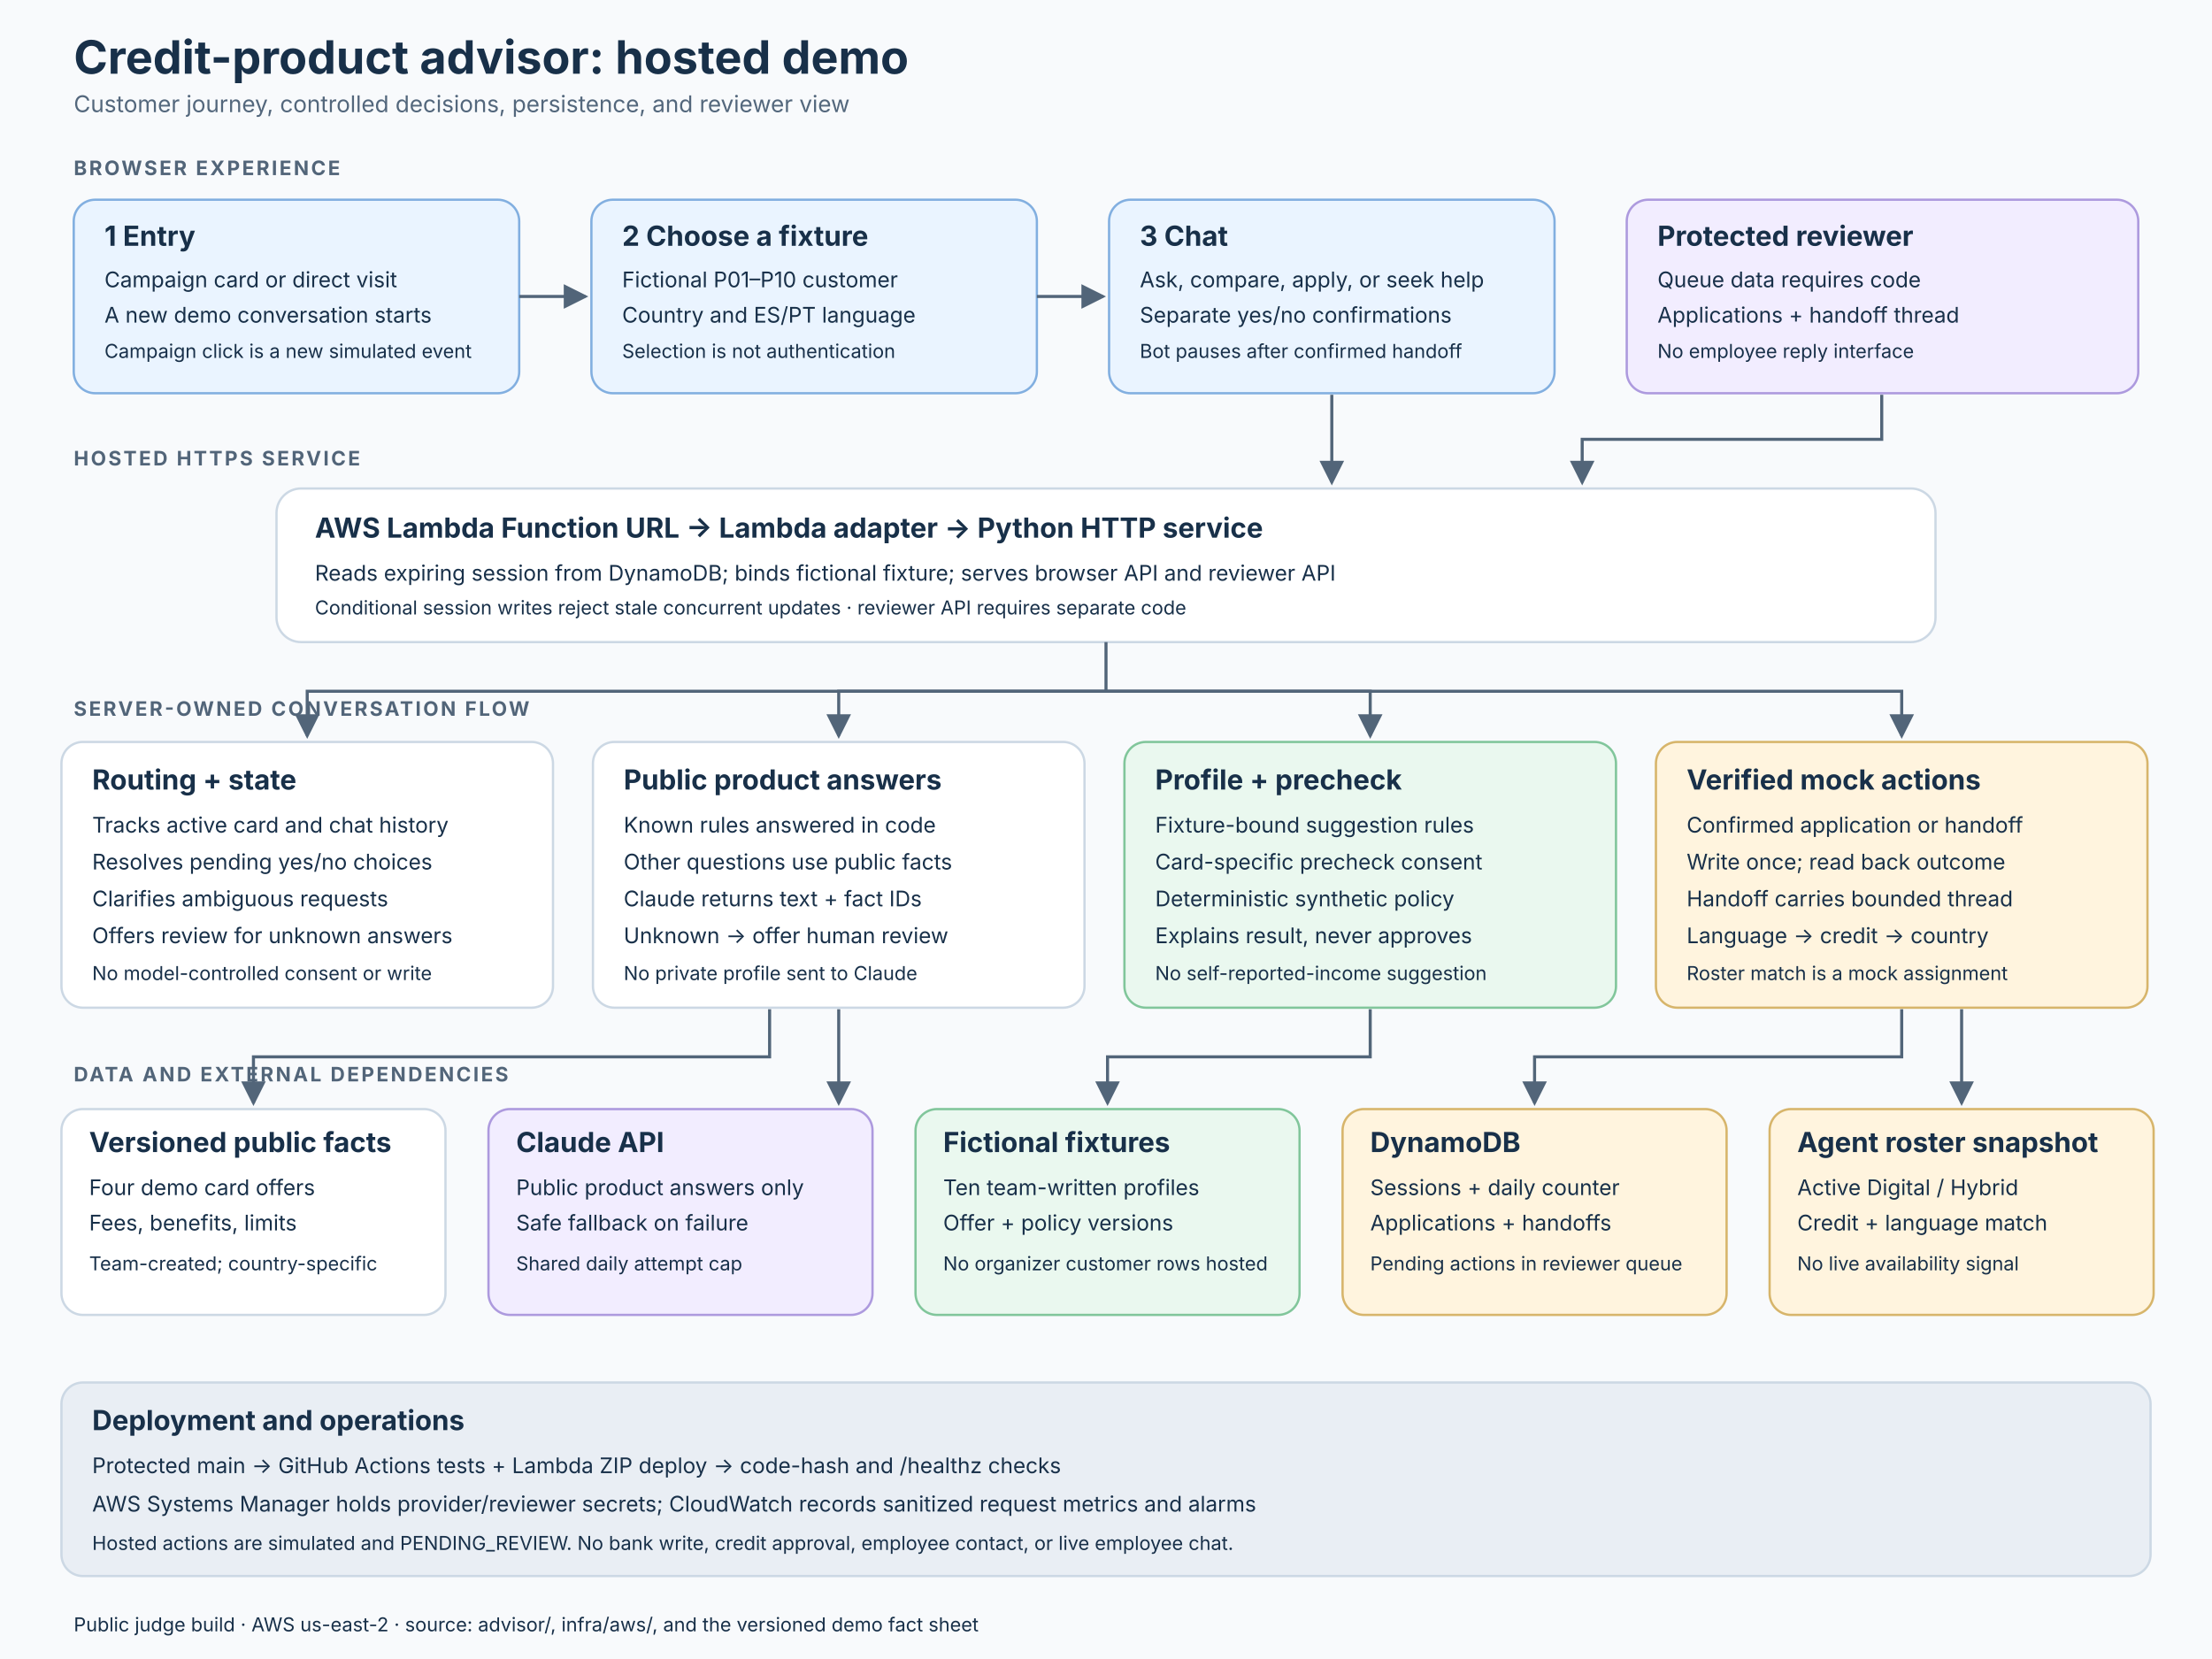
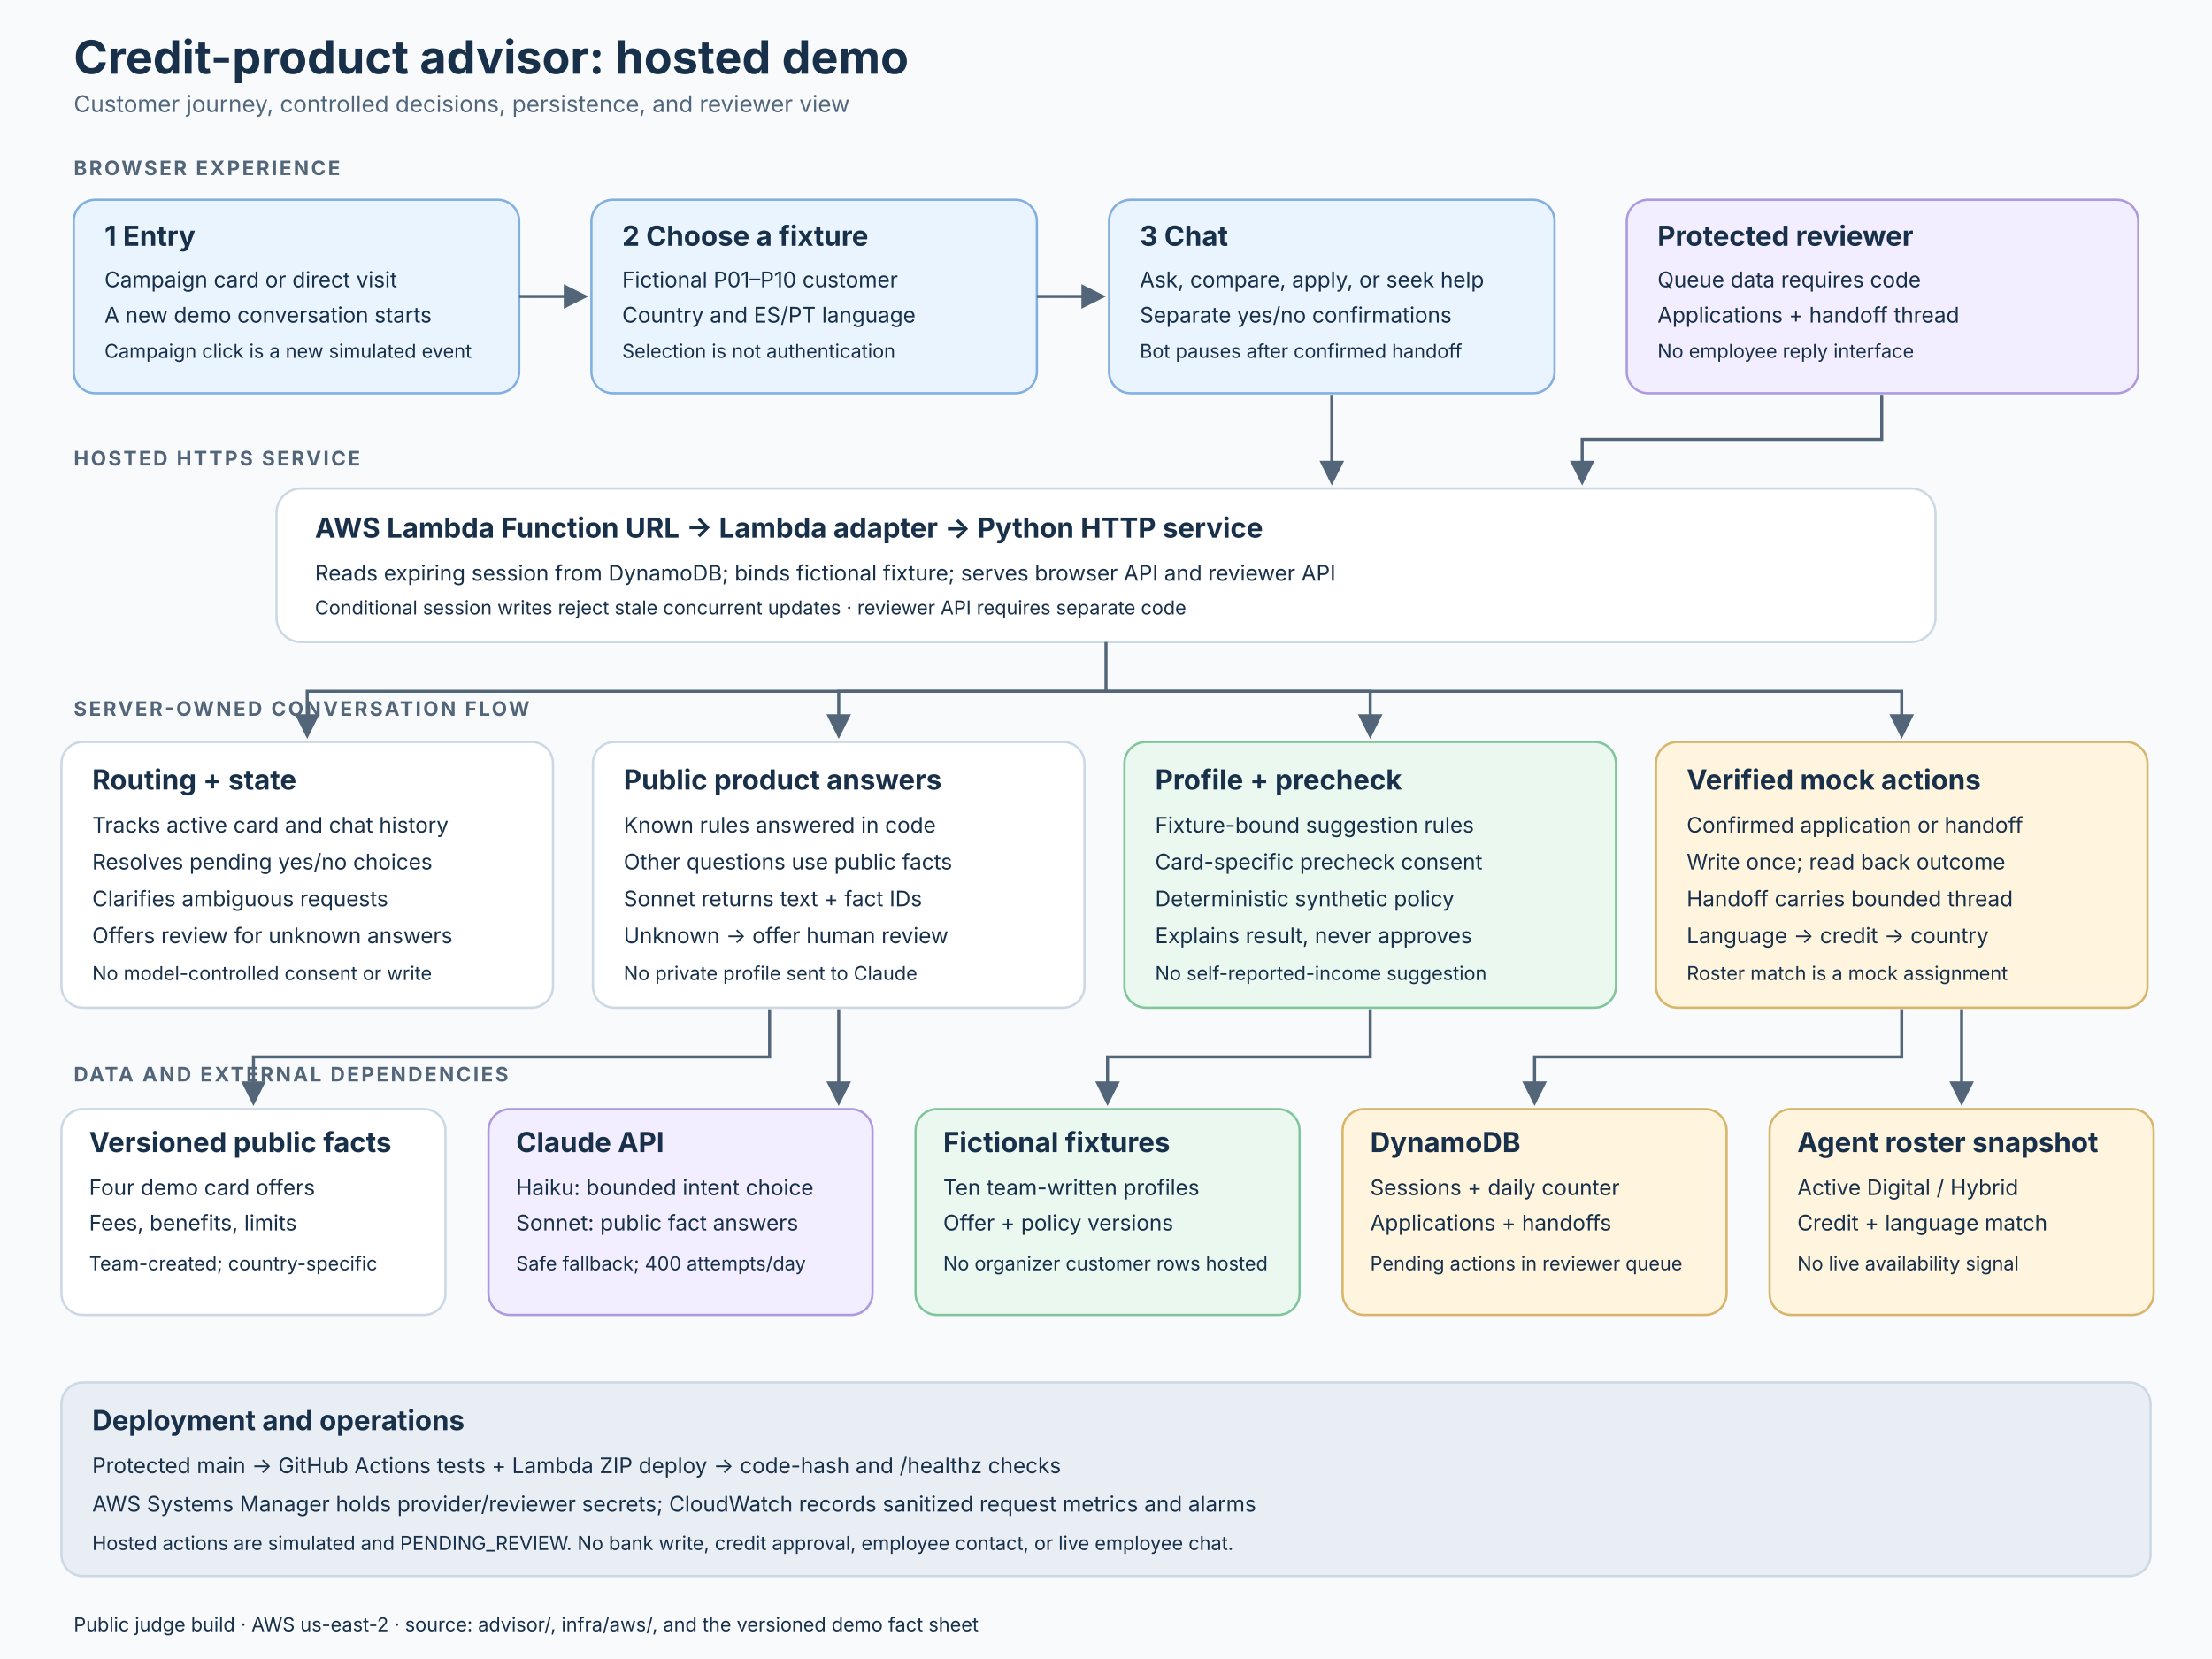
<svg xmlns="http://www.w3.org/2000/svg" width="1440" height="1080" viewBox="0 0 1440 1080" role="img" aria-labelledby="title description">
  <defs>
    <marker id="arrow" markerWidth="10" markerHeight="10" refX="8" refY="5" orient="auto" markerUnits="strokeWidth">
      <path d="M1 1 L9 5 L1 9 Z" fill="#526579" />
    </marker>
    <style>
      text { font-family: Inter, Arial, sans-serif; fill: #183049; }
      .title { font-size: 30px; font-weight: 700; }
      .subtitle { font-size: 15px; fill: #53677c; }
      .band { font-size: 13px; font-weight: 700; letter-spacing: 1.4px; fill: #526579; }
      .head { font-size: 18px; font-weight: 700; }
      .body { font-size: 14px; }
      .small { font-size: 12.5px; }
      .line { fill: none; stroke: #526579; stroke-width: 2; marker-end: url(#arrow); }
      .soft { fill: #ffffff; stroke: #ccd8e4; stroke-width: 1.5; }
      .blue { fill: #eaf4ff; stroke: #82afe0; stroke-width: 1.5; }
      .green { fill: #eaf8ef; stroke: #81c69b; stroke-width: 1.5; }
      .amber { fill: #fff4de; stroke: #d7b56b; stroke-width: 1.5; }
      .purple { fill: #f2edff; stroke: #ad9ade; stroke-width: 1.5; }
    </style>
  </defs>
  <rect width="1440" height="1080" fill="#f8fafc" />
  <text x="48" y="48" class="title">Credit-product advisor: hosted demo</text>
  <text x="48" y="73" class="subtitle">Customer journey, controlled decisions, persistence, and reviewer view</text>
  <text x="48" y="114" class="band">BROWSER EXPERIENCE</text>
  <rect x="48" y="130" width="290" height="126" rx="14" class="blue" />
  <text x="68" y="160" class="head">1  Entry</text>
  <text x="68" y="187" class="body">Campaign card or direct visit</text>
  <text x="68" y="210" class="body">A new demo conversation starts</text>
  <text x="68" y="233" class="small">Campaign click is a new simulated event</text>
  <rect x="385" y="130" width="290" height="126" rx="14" class="blue" />
  <text x="405" y="160" class="head">2  Choose a fixture</text>
  <text x="405" y="187" class="body">Fictional P01–P10 customer</text>
  <text x="405" y="210" class="body">Country and ES/PT language</text>
  <text x="405" y="233" class="small">Selection is not authentication</text>
  <rect x="722" y="130" width="290" height="126" rx="14" class="blue" />
  <text x="742" y="160" class="head">3  Chat</text>
  <text x="742" y="187" class="body">Ask, compare, apply, or seek help</text>
  <text x="742" y="210" class="body">Separate yes/no confirmations</text>
  <text x="742" y="233" class="small">Bot pauses after confirmed handoff</text>
  <rect x="1059" y="130" width="333" height="126" rx="14" class="purple" />
  <text x="1079" y="160" class="head">Protected reviewer</text>
  <text x="1079" y="187" class="body">Queue data requires code</text>
  <text x="1079" y="210" class="body">Applications + handoff thread</text>
  <text x="1079" y="233" class="small">No employee reply interface</text>
  <path d="M338 193 H381" class="line" />
  <path d="M675 193 H718" class="line" />
  <path d="M867 257 V314" class="line" />
  <path d="M1225 257 V286 H1030 V314" class="line" />
  <text x="48" y="303" class="band">HOSTED HTTPS SERVICE</text>
  <rect x="180" y="318" width="1080" height="100" rx="16" class="soft" />
  <text x="205" y="350" class="head">AWS Lambda Function URL → Lambda adapter → Python HTTP service</text>
  <text x="205" y="378" class="body">Reads expiring session from DynamoDB; binds fictional fixture; serves browser API and reviewer API</text>
  <text x="205" y="400" class="small">Conditional session writes reject stale concurrent updates · reviewer API requires separate code</text>
  <text x="48" y="466" class="band">SERVER-OWNED CONVERSATION FLOW</text>
  <rect x="40" y="483" width="320" height="173" rx="14" class="soft" />
  <text x="60" y="514" class="head">Routing + state</text>
  <text x="60" y="542" class="body">Tracks active card and chat history</text>
  <text x="60" y="566" class="body">Resolves pending yes/no choices</text>
  <text x="60" y="590" class="body">Clarifies ambiguous requests</text>
  <text x="60" y="614" class="body">Offers review for unknown answers</text>
  <text x="60" y="638" class="small">No model-controlled consent or write</text>
  <rect x="386" y="483" width="320" height="173" rx="14" class="soft" />
  <text x="406" y="514" class="head">Public product answers</text>
  <text x="406" y="542" class="body">Known rules answered in code</text>
  <text x="406" y="566" class="body">Other questions use public facts</text>
-   <text x="406" y="590" class="body">Claude returns text + fact IDs</text>
+   <text x="406" y="590" class="body">Sonnet returns text + fact IDs</text>
  <text x="406" y="614" class="body">Unknown → offer human review</text>
  <text x="406" y="638" class="small">No private profile sent to Claude</text>
  <rect x="732" y="483" width="320" height="173" rx="14" class="green" />
  <text x="752" y="514" class="head">Profile + precheck</text>
  <text x="752" y="542" class="body">Fixture-bound suggestion rules</text>
  <text x="752" y="566" class="body">Card-specific precheck consent</text>
  <text x="752" y="590" class="body">Deterministic synthetic policy</text>
  <text x="752" y="614" class="body">Explains result, never approves</text>
  <text x="752" y="638" class="small">No self-reported-income suggestion</text>
  <rect x="1078" y="483" width="320" height="173" rx="14" class="amber" />
  <text x="1098" y="514" class="head">Verified mock actions</text>
  <text x="1098" y="542" class="body">Confirmed application or handoff</text>
  <text x="1098" y="566" class="body">Write once; read back outcome</text>
  <text x="1098" y="590" class="body">Handoff carries bounded thread</text>
  <text x="1098" y="614" class="body">Language → credit → country</text>
  <text x="1098" y="638" class="small">Roster match is a mock assignment</text>
  <path d="M720 418 V450 H200 V479" class="line" />
  <path d="M720 450 H546 V479" class="line" />
  <path d="M720 450 H892 V479" class="line" />
  <path d="M720 450 H1238 V479" class="line" />
  <text x="48" y="704" class="band">DATA AND EXTERNAL DEPENDENCIES</text>
  <rect x="40" y="722" width="250" height="134" rx="14" class="soft" />
  <text x="58" y="750" class="head">Versioned public facts</text>
  <text x="58" y="778" class="body">Four demo card offers</text>
  <text x="58" y="801" class="body">Fees, benefits, limits</text>
  <text x="58" y="827" class="small">Team-created; country-specific</text>
  <rect x="318" y="722" width="250" height="134" rx="14" class="purple" />
  <text x="336" y="750" class="head">Claude API</text>
-   <text x="336" y="778" class="body">Public product answers only</text>
-   <text x="336" y="801" class="body">Safe fallback on failure</text>
-   <text x="336" y="827" class="small">Shared daily attempt cap</text>
+   <text x="336" y="778" class="body">Haiku: bounded intent choice</text>
+   <text x="336" y="801" class="body">Sonnet: public fact answers</text>
+   <text x="336" y="827" class="small">Safe fallback; 400 attempts/day</text>
  <rect x="596" y="722" width="250" height="134" rx="14" class="green" />
  <text x="614" y="750" class="head">Fictional fixtures</text>
  <text x="614" y="778" class="body">Ten team-written profiles</text>
  <text x="614" y="801" class="body">Offer + policy versions</text>
  <text x="614" y="827" class="small">No organizer customer rows hosted</text>
  <rect x="874" y="722" width="250" height="134" rx="14" class="amber" />
  <text x="892" y="750" class="head">DynamoDB</text>
  <text x="892" y="778" class="body">Sessions + daily counter</text>
  <text x="892" y="801" class="body">Applications + handoffs</text>
  <text x="892" y="827" class="small">Pending actions in reviewer queue</text>
  <rect x="1152" y="722" width="250" height="134" rx="14" class="amber" />
  <text x="1170" y="750" class="head">Agent roster snapshot</text>
  <text x="1170" y="778" class="body">Active Digital / Hybrid</text>
  <text x="1170" y="801" class="body">Credit + language match</text>
  <text x="1170" y="827" class="small">No live availability signal</text>
  <path d="M501 657 V688 H165 V718" class="line" />
  <path d="M546 657 V718" class="line" />
  <path d="M892 657 V688 H721 V718" class="line" />
  <path d="M1238 657 V688 H999 V718" class="line" />
  <path d="M1277 657 V718" class="line" />
  <rect x="40" y="900" width="1360" height="126" rx="14" fill="#e9eef4" stroke="#ccd8e4" stroke-width="1.5" />
  <text x="60" y="931" class="head">Deployment and operations</text>
  <text x="60" y="959" class="body">Protected main → GitHub Actions tests + Lambda ZIP deploy → code-hash and /healthz checks</text>
  <text x="60" y="984" class="body">AWS Systems Manager holds provider/reviewer secrets; CloudWatch records sanitized request metrics and alarms</text>
  <text x="60" y="1009" class="small">Hosted actions are simulated and PENDING_REVIEW. No bank write, credit approval, employee contact, or live employee chat.</text>
  <text x="48" y="1062" class="small">Public judge build · AWS us-east-2 · source: advisor/, infra/aws/, and the versioned demo fact sheet</text>
</svg>
